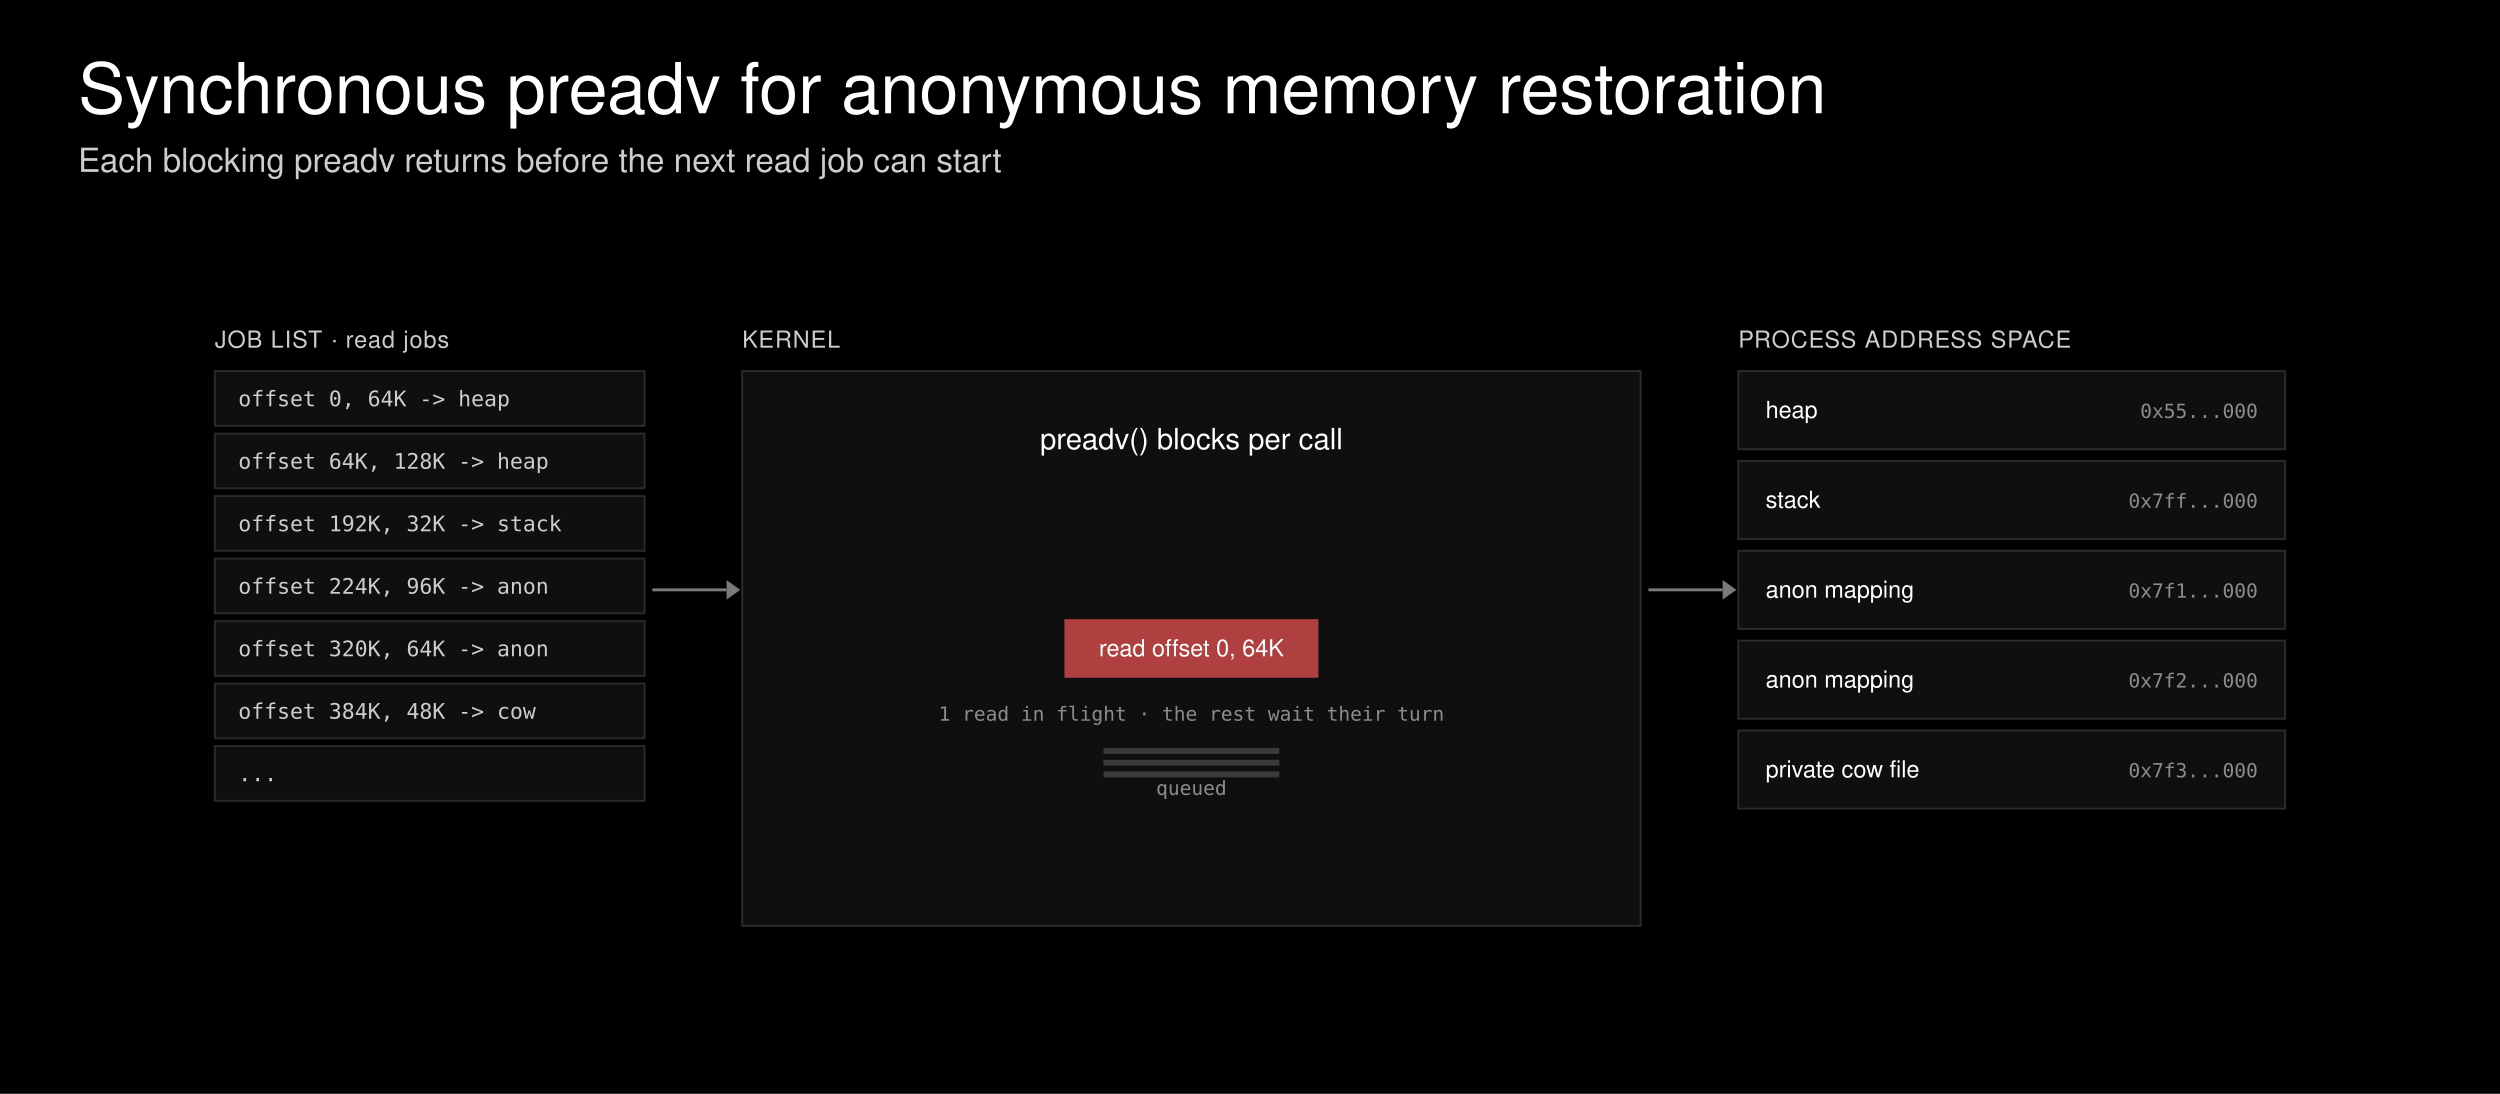
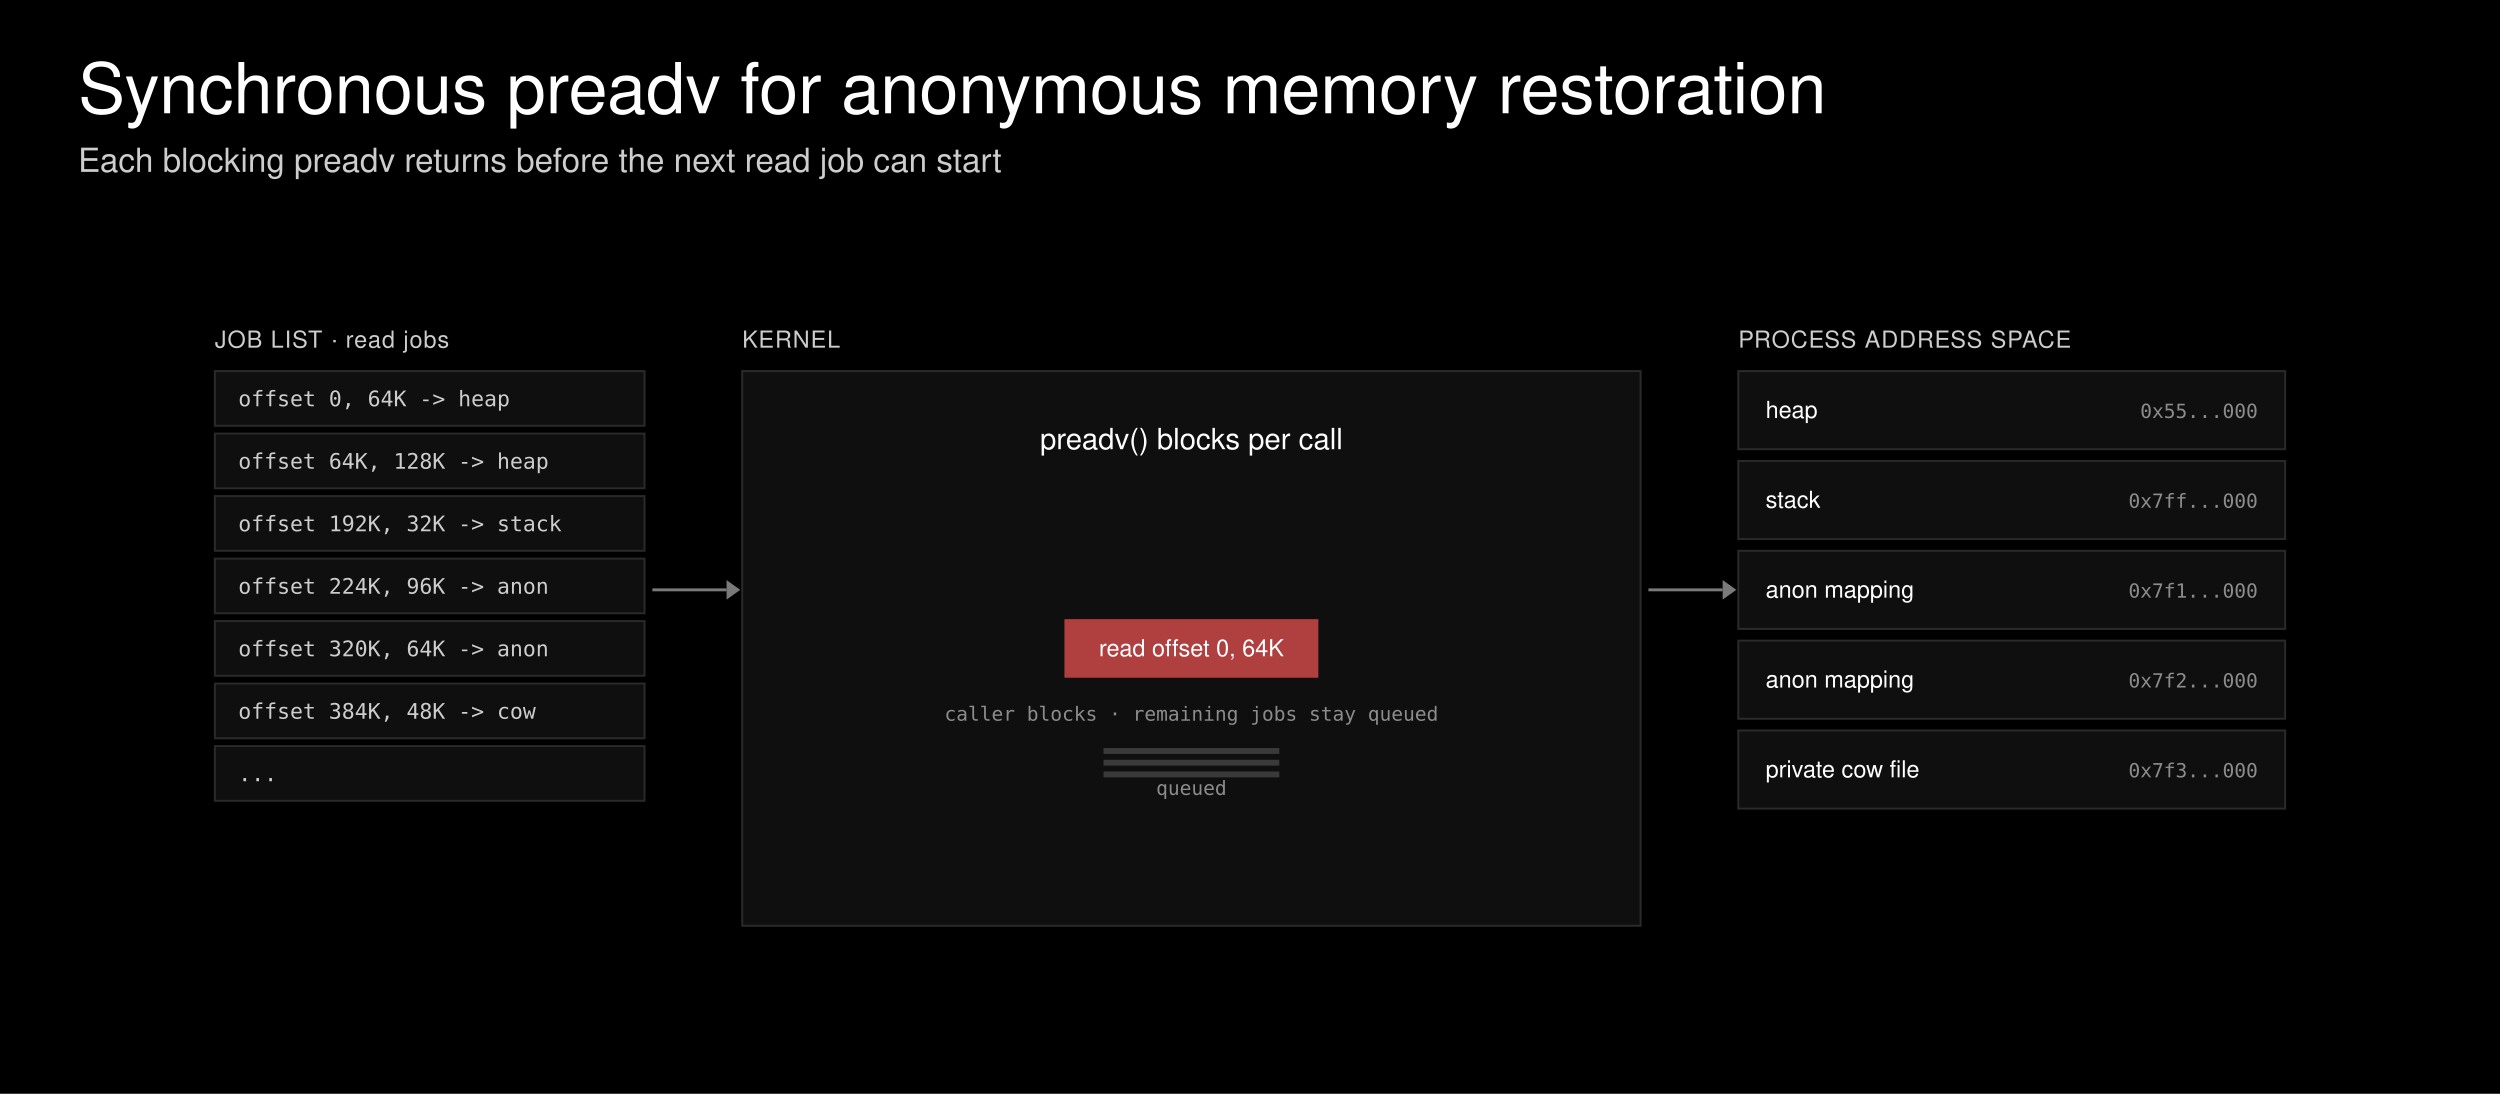
<svg xmlns="http://www.w3.org/2000/svg" width="1280" height="560" viewBox="0 0 1280 560" role="img" aria-label="Synchronous preadv loop restores one memory region at a time">
  <rect width="1280" height="560" fill="#000000" />
  <style>
  .title { font-family: "Helvetica Neue", Helvetica, Geist, Arial, sans-serif; font-size: 36px; font-weight: 300; fill: #ffffff; }
  .subtitle { font-family: "Helvetica Neue", Helvetica, Geist, Arial, sans-serif; font-size: 17px; font-weight: 300; fill: #cdcdcd; }
  .panel-label { font-family: Geist, "Helvetica Neue", Helvetica, Arial, sans-serif; font-size: 13px; font-weight: 600; fill: #ffffff; letter-spacing: 0.08em; text-transform: uppercase; }
  .panel-sub { font-family: "Geist Mono", "SF Mono", Menlo, Consolas, monospace; font-size: 12px; font-weight: 400; fill: #8c8c8c; }
  .section-label { font-family: Geist, "Helvetica Neue", Helvetica, Arial, sans-serif; font-size: 12px; font-weight: 500; fill: #cdcdcd; letter-spacing: 0.04em; text-transform: uppercase; }
  .card-title { font-family: Geist, "Helvetica Neue", Helvetica, Arial, sans-serif; font-size: 15px; font-weight: 500; fill: #ffffff; }
  .card-meta { font-family: "Geist Mono", "SF Mono", Menlo, Consolas, monospace; font-size: 11px; font-weight: 400; fill: #8c8c8c; }
  .item { font-family: "Geist Mono", "SF Mono", Menlo, Consolas, monospace; font-size: 11px; font-weight: 400; fill: #cdcdcd; }
  .vma-label { font-family: Geist, "Helvetica Neue", Helvetica, Arial, sans-serif; font-size: 12px; font-weight: 500; fill: #ffffff; }
  .vma-addr { font-family: "Geist Mono", "SF Mono", Menlo, Consolas, monospace; font-size: 10px; font-weight: 400; fill: #8c8c8c; }
  .arrow-label { font-family: Geist, "Helvetica Neue", Helvetica, Arial, sans-serif; font-size: 12px; font-weight: 500; fill: #cdcdcd; }
  .arrow-meta { font-family: "Geist Mono", "SF Mono", Menlo, Consolas, monospace; font-size: 10px; font-weight: 400; fill: #8c8c8c; }
</style>
  <text class="title" x="40" y="58">Synchronous preadv for anonymous memory restoration</text>
  <text class="subtitle" x="40" y="88">Each blocking preadv returns before the next read job can start</text>
  <text class="section-label" x="110.0" y="178">JOB LIST · read jobs</text>
  <text class="section-label" x="380.0" y="178">KERNEL</text>
  <text class="section-label" x="890.0" y="178">PROCESS ADDRESS SPACE</text>
  <rect x="110.0" y="190" width="220" height="28" fill="#0f0f0f" stroke="#2a2a2a" stroke-width="1" />
  <text class="item" x="122.0" y="208.0">offset 0,    64K -&gt; heap</text>
  <rect x="110.0" y="222" width="220" height="28" fill="#0f0f0f" stroke="#2a2a2a" stroke-width="1" />
  <text class="item" x="122.0" y="240.0">offset 64K,  128K -&gt; heap</text>
  <rect x="110.0" y="254" width="220" height="28" fill="#0f0f0f" stroke="#2a2a2a" stroke-width="1" />
  <text class="item" x="122.0" y="272.0">offset 192K, 32K -&gt; stack</text>
  <rect x="110.0" y="286" width="220" height="28" fill="#0f0f0f" stroke="#2a2a2a" stroke-width="1" />
  <text class="item" x="122.0" y="304.0">offset 224K, 96K -&gt; anon</text>
  <rect x="110.0" y="318" width="220" height="28" fill="#0f0f0f" stroke="#2a2a2a" stroke-width="1" />
  <text class="item" x="122.0" y="336.0">offset 320K, 64K -&gt; anon</text>
  <rect x="110.0" y="350" width="220" height="28" fill="#0f0f0f" stroke="#2a2a2a" stroke-width="1" />
  <text class="item" x="122.0" y="368.0">offset 384K, 48K -&gt; cow</text>
  <rect x="110.0" y="382" width="220" height="28" fill="#0f0f0f" stroke="#2a2a2a" stroke-width="1" />
  <text class="item" x="122.0" y="400.0">...</text>
  <rect x="380.0" y="190" width="460" height="284" fill="#0f0f0f" stroke="#2a2a2a" stroke-width="1" />
  <text class="card-title" x="610.0" y="230" text-anchor="middle">preadv() blocks per call</text>
  <rect x="545.0" y="317.0" width="130" height="30" fill="#b04040" />
  <text class="vma-label" x="610.0" y="336.0" text-anchor="middle" fill="#ffffff">read offset 0, 64K</text>
-   <text class="arrow-meta" x="610.0" y="369.0" text-anchor="middle" fill="#cdcdcd">1 read in flight · the rest wait their turn</text>
+   <text class="arrow-meta" x="610.0" y="369.0" text-anchor="middle" fill="#cdcdcd">caller blocks · remaining jobs stay queued</text>
  <rect x="565.0" y="383.0" width="90" height="3" fill="#3a3a3a" />
  <rect x="565.0" y="389.0" width="90" height="3" fill="#3a3a3a" />
  <rect x="565.0" y="395.0" width="90" height="3" fill="#3a3a3a" />
  <text class="arrow-meta" x="610.0" y="407.0" text-anchor="middle" fill="#5a5a5a">queued</text>
  <rect x="890.0" y="190.0" width="280" height="40" fill="#0f0f0f" stroke="#2a2a2a" stroke-width="1" />
  <text class="vma-label" x="904.0" y="214.0">heap</text>
  <text class="vma-addr" x="1156.0" y="214.0" text-anchor="end">0x55...000</text>
  <rect x="890.0" y="236.0" width="280" height="40" fill="#0f0f0f" stroke="#2a2a2a" stroke-width="1" />
  <text class="vma-label" x="904.0" y="260.0">stack</text>
  <text class="vma-addr" x="1156.0" y="260.0" text-anchor="end">0x7ff...000</text>
  <rect x="890.0" y="282.0" width="280" height="40" fill="#0f0f0f" stroke="#2a2a2a" stroke-width="1" />
  <text class="vma-label" x="904.0" y="306.0">anon mapping</text>
  <text class="vma-addr" x="1156.0" y="306.0" text-anchor="end">0x7f1...000</text>
  <rect x="890.0" y="328.0" width="280" height="40" fill="#0f0f0f" stroke="#2a2a2a" stroke-width="1" />
  <text class="vma-label" x="904.0" y="352.0">anon mapping</text>
  <text class="vma-addr" x="1156.0" y="352.0" text-anchor="end">0x7f2...000</text>
  <rect x="890.0" y="374.0" width="280" height="40" fill="#0f0f0f" stroke="#2a2a2a" stroke-width="1" />
  <text class="vma-label" x="904.0" y="398.0">private cow file</text>
  <text class="vma-addr" x="1156.0" y="398.0" text-anchor="end">0x7f3...000</text>
  <line x1="334.0" y1="302.0" x2="372.0" y2="302.0" stroke="#7a7a7a" stroke-width="1.5" />
  <polygon points="372.0,297.0 379.0,302.0 372.0,307.0" fill="#7a7a7a" />
  <line x1="844.0" y1="302.0" x2="882.0" y2="302.0" stroke="#7a7a7a" stroke-width="1.5" />
  <polygon points="882.0,297.0 889.0,302.0 882.0,307.0" fill="#7a7a7a" />
</svg>
